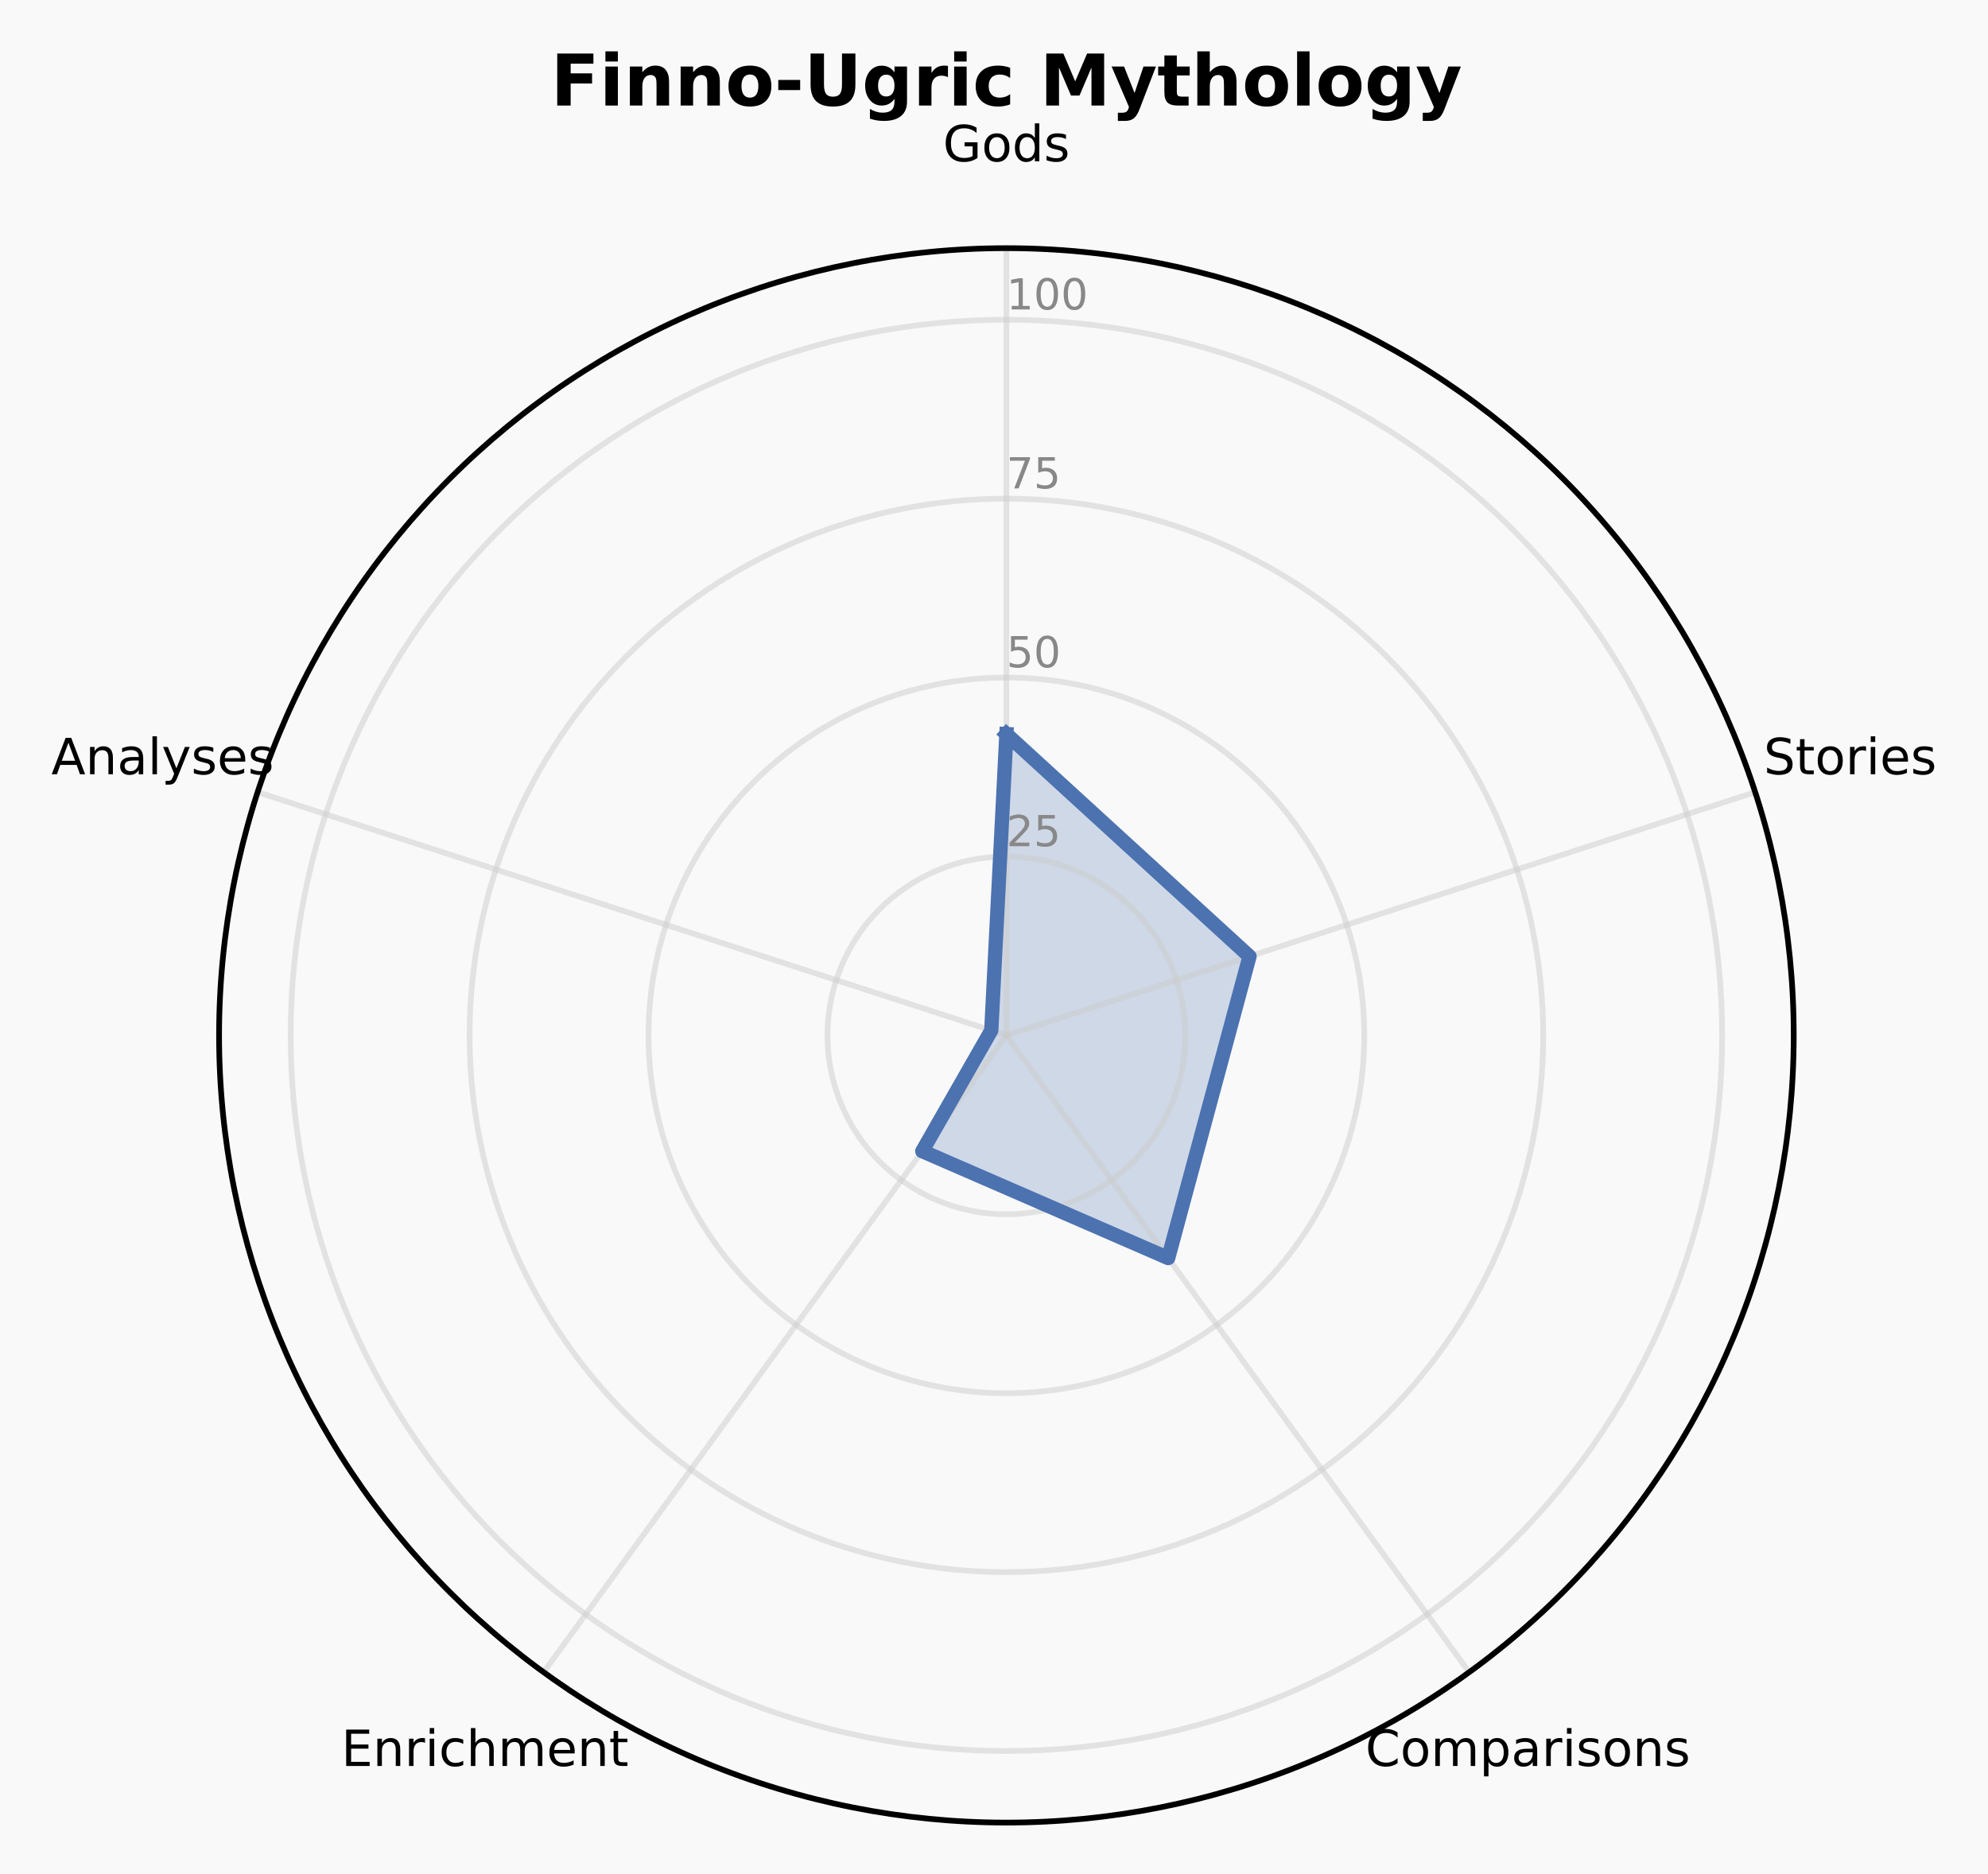
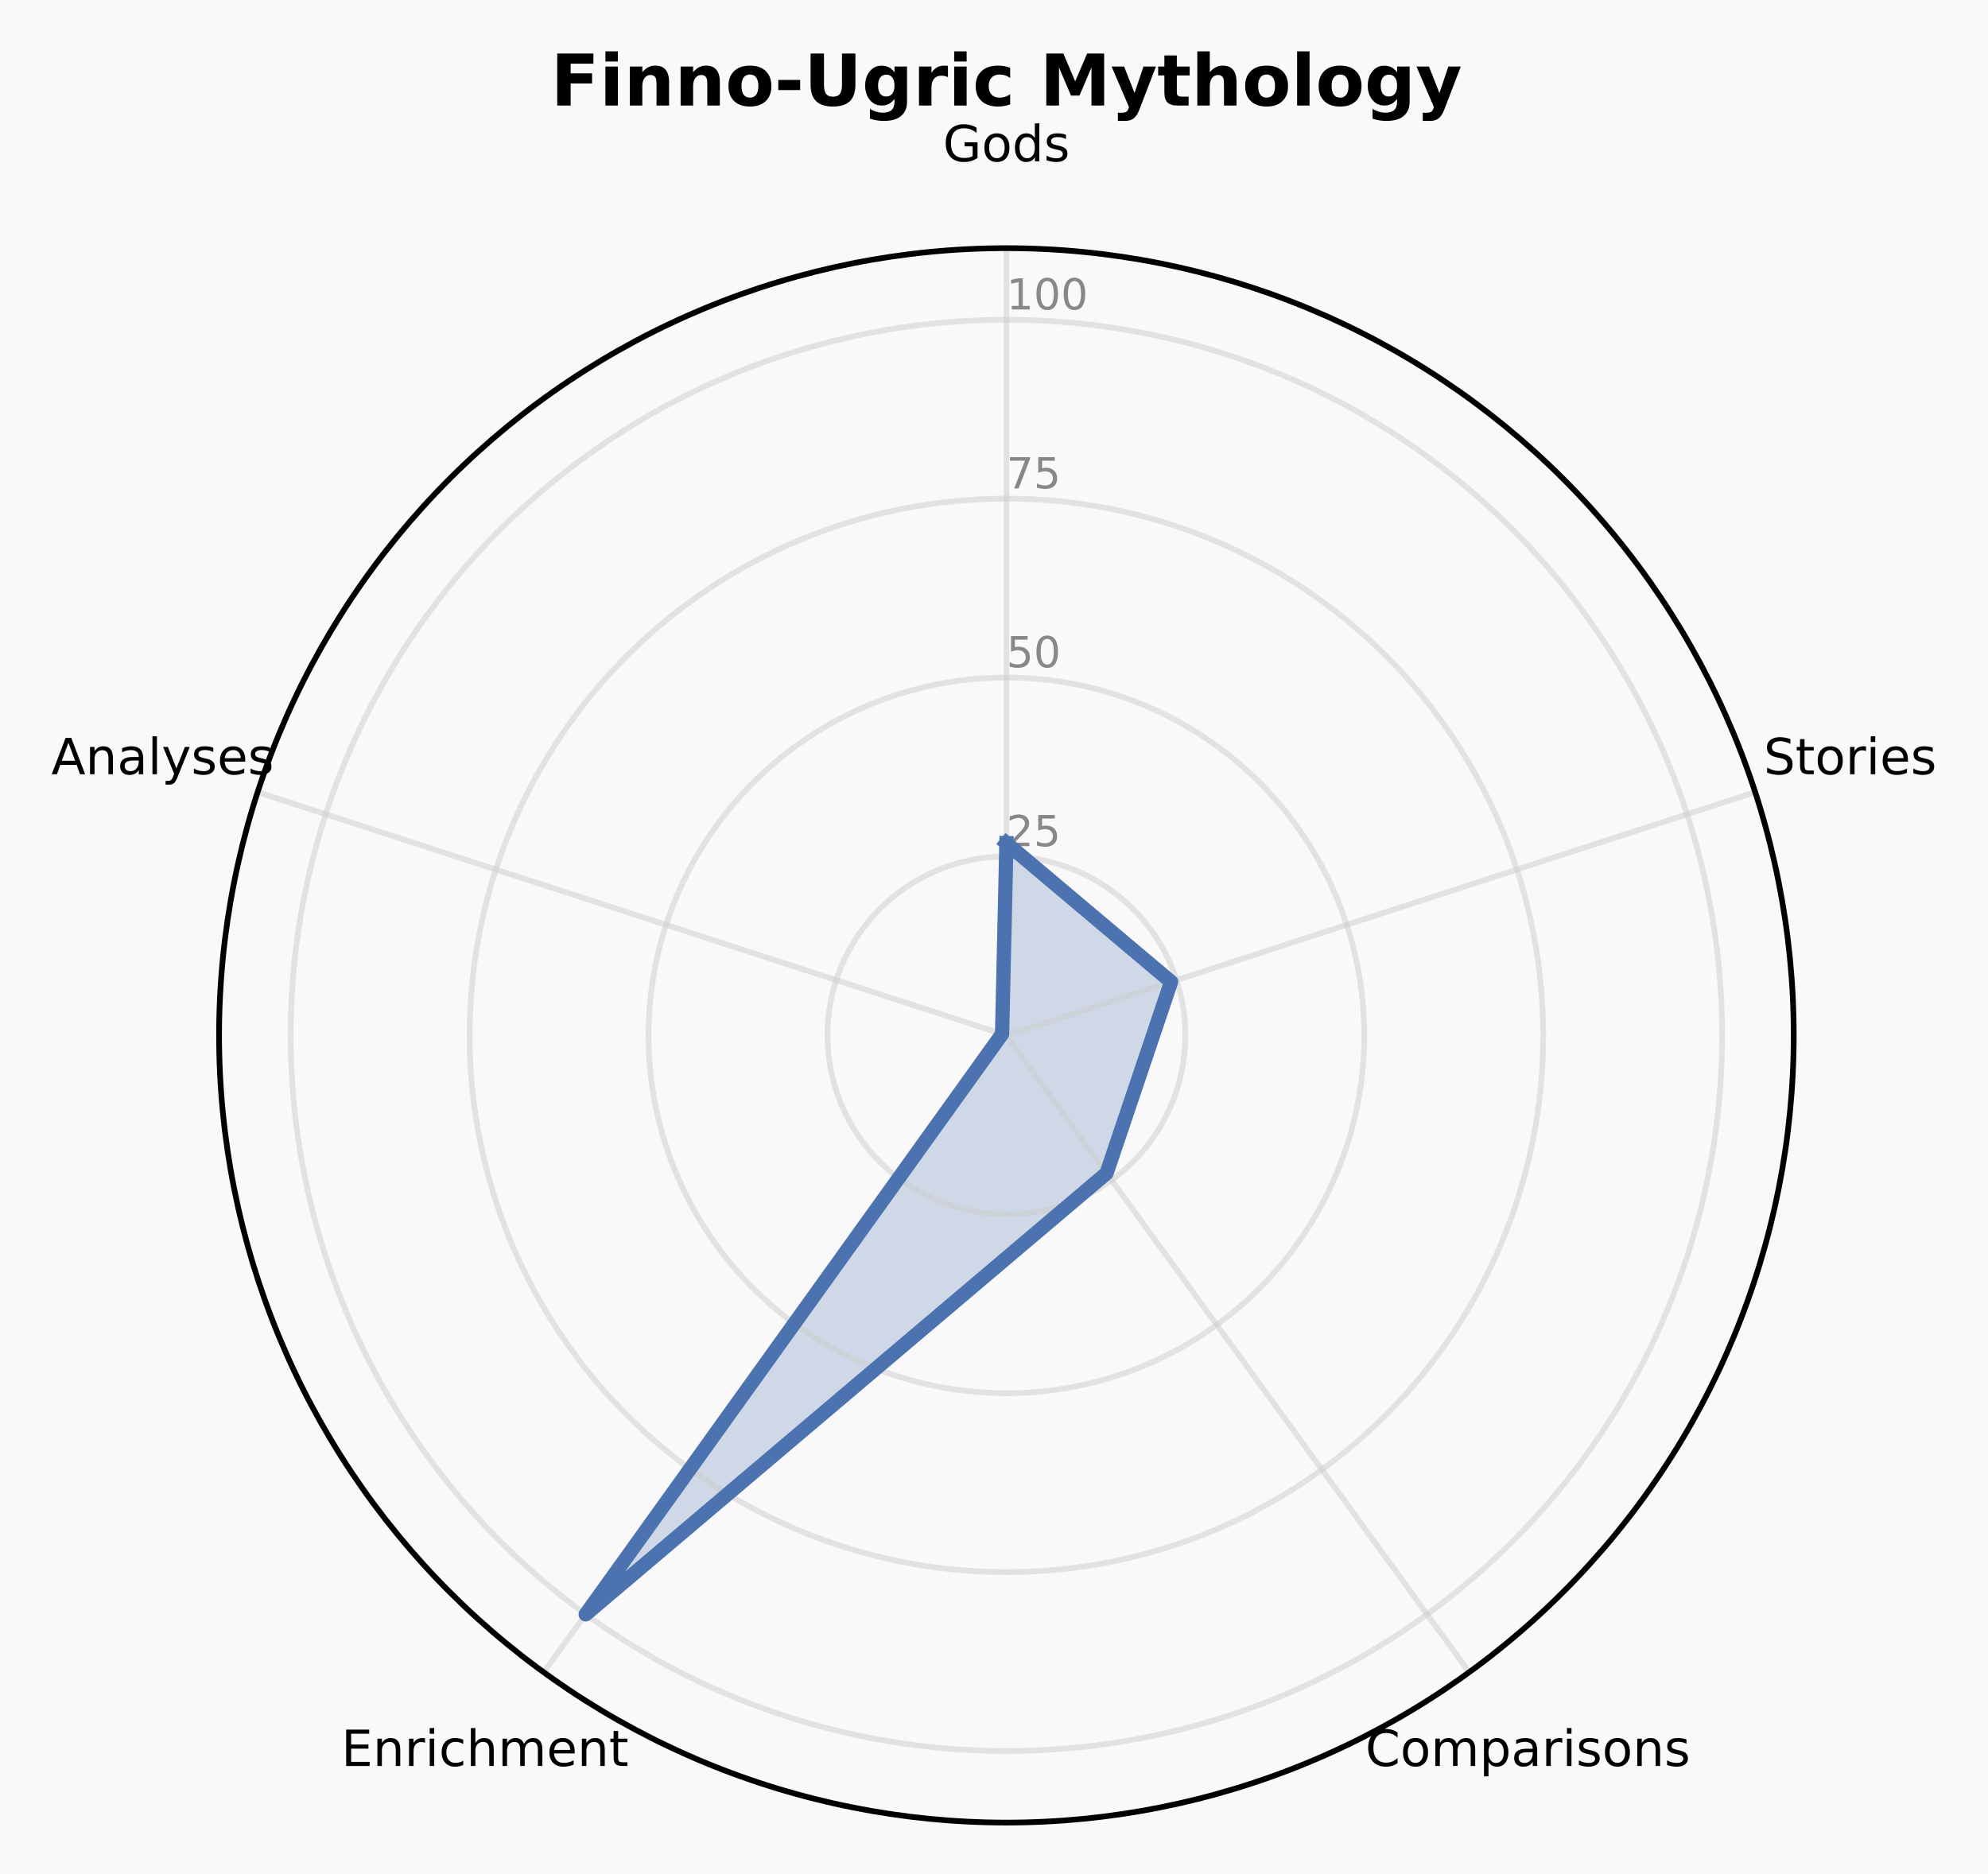
<svg xmlns="http://www.w3.org/2000/svg" xmlns:xlink="http://www.w3.org/1999/xlink" width="278.709pt" height="262.758pt" viewBox="0 0 278.709 262.758" version="1.1">
  <defs>
    <style type="text/css">*{stroke-linejoin: round; stroke-linecap: butt}</style>
  </defs>
  <g id="figure_1">
    <g id="patch_1">
      <path d="M 0 262.758  L 278.709 262.758  L 278.709 0  L 0 0  z " style="fill: #f9f9f9" />
    </g>
    <g id="axes_1">
      <g id="patch_2">
        <path d="M 251.473 145.178  C 251.473 130.683 248.618 116.329 243.071 102.938  C 237.524 89.546 229.393 77.377 219.143 67.128  C 208.894 56.878 196.725 48.748 183.334 43.201  C 169.942 37.654 155.588 34.798 141.093 34.798  C 126.598 34.798 112.244 37.654 98.853 43.201  C 85.461 48.748 73.293 56.878 63.043 67.128  C 52.794 77.377 44.663 89.546 39.116 102.938  C 33.569 116.329 30.714 130.683 30.714 145.178  C 30.714 159.673 33.569 174.027 39.116 187.418  C 44.663 200.81 52.794 212.979 63.043 223.228  C 73.293 233.478 85.461 241.609 98.853 247.155  C 112.244 252.702 126.598 255.558 141.093 255.558  C 155.588 255.558 169.942 252.702 183.334 247.155  C 196.725 241.609 208.894 233.478 219.143 223.228  C 229.393 212.979 237.524 200.81 243.071 187.418  C 248.618 174.027 251.473 159.673 251.473 145.178  M 141.093 145.178  C 141.093 145.178 141.093 145.178 141.093 145.178  C 141.093 145.178 141.093 145.178 141.093 145.178  C 141.093 145.178 141.093 145.178 141.093 145.178  C 141.093 145.178 141.093 145.178 141.093 145.178  C 141.093 145.178 141.093 145.178 141.093 145.178  C 141.093 145.178 141.093 145.178 141.093 145.178  C 141.093 145.178 141.093 145.178 141.093 145.178  C 141.093 145.178 141.093 145.178 141.093 145.178  C 141.093 145.178 141.093 145.178 141.093 145.178  C 141.093 145.178 141.093 145.178 141.093 145.178  C 141.093 145.178 141.093 145.178 141.093 145.178  C 141.093 145.178 141.093 145.178 141.093 145.178  C 141.093 145.178 141.093 145.178 141.093 145.178  C 141.093 145.178 141.093 145.178 141.093 145.178  C 141.093 145.178 141.093 145.178 141.093 145.178  C 141.093 145.178 141.093 145.178 141.093 145.178  z " style="fill: #f9f9f9" />
      </g>
      <g id="patch_3">
-         <path d="M 141.093 102.927  L 175.177 134.104  L 163.778 176.401  L 129.297 161.414  L 138.973 144.489  z " clip-path="url(#p29fb849ad9)" style="fill: #4c72b0; opacity: 0.25; stroke: #4c72b0; stroke-linejoin: miter" />
+         <path d="M 141.093 118.22  L 164.182 137.676  L 155.136 164.507  L 82.112 226.359  L 140.489 144.982  z " clip-path="url(#p7a597357ff)" style="fill: #4c72b0; opacity: 0.25; stroke: #4c72b0; stroke-linejoin: miter" />
      </g>
      <g id="matplotlib.axis_1">
        <g id="xtick_1">
          <g id="line2d_1">
-             <path d="M 141.093 145.178  L 141.093 34.798  " clip-path="url(#p29fb849ad9)" style="fill: none; stroke: #cccccc; stroke-opacity: 0.5; stroke-width: 0.8; stroke-linecap: square" />
+             <path d="M 141.093 145.178  L 141.093 34.798  " clip-path="url(#p7a597357ff)" style="fill: none; stroke: #cccccc; stroke-opacity: 0.5; stroke-width: 0.8; stroke-linecap: square" />
          </g>
          <g id="text_1">
            <g transform="translate(132.1945 22.61707) scale(0.07 -0.07)">
              <defs>
                <path id="DejaVuSans-2a" d="M 3809 666  L 3809 1919  L 2778 1919  L 2778 2438  L 4434 2438  L 4434 434  Q 4069 175 3628 42  Q 3188 -91 2688 -91  Q 1594 -91 976 548  Q 359 1188 359 2328  Q 359 3472 976 4111  Q 1594 4750 2688 4750  Q 3144 4750 3555 4637  Q 3966 4525 4313 4306  L 4313 3634  Q 3963 3931 3569 4081  Q 3175 4231 2741 4231  Q 1884 4231 1454 3753  Q 1025 3275 1025 2328  Q 1025 1384 1454 906  Q 1884 428 2741 428  Q 3075 428 3337 486  Q 3600 544 3809 666  z " transform="scale(0.015625)" />
                <path id="DejaVuSans-52" d="M 1959 3097  Q 1497 3097 1228 2736  Q 959 2375 959 1747  Q 959 1119 1226 758  Q 1494 397 1959 397  Q 2419 397 2687 759  Q 2956 1122 2956 1747  Q 2956 2369 2687 2733  Q 2419 3097 1959 3097  z M 1959 3584  Q 2709 3584 3137 3096  Q 3566 2609 3566 1747  Q 3566 888 3137 398  Q 2709 -91 1959 -91  Q 1206 -91 779 398  Q 353 888 353 1747  Q 353 2609 779 3096  Q 1206 3584 1959 3584  z " transform="scale(0.015625)" />
                <path id="DejaVuSans-47" d="M 2906 2969  L 2906 4863  L 3481 4863  L 3481 0  L 2906 0  L 2906 525  Q 2725 213 2448 61  Q 2172 -91 1784 -91  Q 1150 -91 751 415  Q 353 922 353 1747  Q 353 2572 751 3078  Q 1150 3584 1784 3584  Q 2172 3584 2448 3432  Q 2725 3281 2906 2969  z M 947 1747  Q 947 1113 1208 752  Q 1469 391 1925 391  Q 2381 391 2643 752  Q 2906 1113 2906 1747  Q 2906 2381 2643 2742  Q 2381 3103 1925 3103  Q 1469 3103 1208 2742  Q 947 2381 947 1747  z " transform="scale(0.015625)" />
                <path id="DejaVuSans-56" d="M 2834 3397  L 2834 2853  Q 2591 2978 2328 3040  Q 2066 3103 1784 3103  Q 1356 3103 1142 2972  Q 928 2841 928 2578  Q 928 2378 1081 2264  Q 1234 2150 1697 2047  L 1894 2003  Q 2506 1872 2764 1633  Q 3022 1394 3022 966  Q 3022 478 2636 193  Q 2250 -91 1575 -91  Q 1294 -91 989 -36  Q 684 19 347 128  L 347 722  Q 666 556 975 473  Q 1284 391 1588 391  Q 1994 391 2212 530  Q 2431 669 2431 922  Q 2431 1156 2273 1281  Q 2116 1406 1581 1522  L 1381 1569  Q 847 1681 609 1914  Q 372 2147 372 2553  Q 372 3047 722 3315  Q 1072 3584 1716 3584  Q 2034 3584 2315 3537  Q 2597 3491 2834 3397  z " transform="scale(0.015625)" />
              </defs>
              <use xlink:href="#DejaVuSans-2a" />
              <use xlink:href="#DejaVuSans-52" transform="translate(77.48438 0)" />
              <use xlink:href="#DejaVuSans-47" transform="translate(138.6719 0)" />
              <use xlink:href="#DejaVuSans-56" transform="translate(202.1562 0)" />
            </g>
          </g>
        </g>
        <g id="xtick_2">
          <g id="line2d_2">
-             <path d="M 141.093 145.178  L 246.07 111.069  " clip-path="url(#p29fb849ad9)" style="fill: none; stroke: #cccccc; stroke-opacity: 0.5; stroke-width: 0.8; stroke-linecap: square" />
+             <path d="M 141.093 145.178  L 246.07 111.069  " clip-path="url(#p7a597357ff)" style="fill: none; stroke: #cccccc; stroke-opacity: 0.5; stroke-width: 0.8; stroke-linecap: square" />
          </g>
          <g id="text_2">
            <g transform="translate(247.2616 108.5613) scale(0.07 -0.07)">
              <defs>
                <path id="DejaVuSans-36" d="M 3425 4513  L 3425 3897  Q 3066 4069 2747 4153  Q 2428 4238 2131 4238  Q 1616 4238 1336 4038  Q 1056 3838 1056 3469  Q 1056 3159 1242 3001  Q 1428 2844 1947 2747  L 2328 2669  Q 3034 2534 3370 2195  Q 3706 1856 3706 1288  Q 3706 609 3251 259  Q 2797 -91 1919 -91  Q 1588 -91 1214 -16  Q 841 59 441 206  L 441 856  Q 825 641 1194 531  Q 1563 422 1919 422  Q 2459 422 2753 634  Q 3047 847 3047 1241  Q 3047 1584 2836 1778  Q 2625 1972 2144 2069  L 1759 2144  Q 1053 2284 737 2584  Q 422 2884 422 3419  Q 422 4038 858 4394  Q 1294 4750 2059 4750  Q 2388 4750 2728 4690  Q 3069 4631 3425 4513  z " transform="scale(0.015625)" />
                <path id="DejaVuSans-57" d="M 1172 4494  L 1172 3500  L 2356 3500  L 2356 3053  L 1172 3053  L 1172 1153  Q 1172 725 1289 603  Q 1406 481 1766 481  L 2356 481  L 2356 0  L 1766 0  Q 1100 0 847 248  Q 594 497 594 1153  L 594 3053  L 172 3053  L 172 3500  L 594 3500  L 594 4494  L 1172 4494  z " transform="scale(0.015625)" />
                <path id="DejaVuSans-55" d="M 2631 2963  Q 2534 3019 2420 3045  Q 2306 3072 2169 3072  Q 1681 3072 1420 2755  Q 1159 2438 1159 1844  L 1159 0  L 581 0  L 581 3500  L 1159 3500  L 1159 2956  Q 1341 3275 1631 3429  Q 1922 3584 2338 3584  Q 2397 3584 2469 3576  Q 2541 3569 2628 3553  L 2631 2963  z " transform="scale(0.015625)" />
                <path id="DejaVuSans-4c" d="M 603 3500  L 1178 3500  L 1178 0  L 603 0  L 603 3500  z M 603 4863  L 1178 4863  L 1178 4134  L 603 4134  L 603 4863  z " transform="scale(0.015625)" />
                <path id="DejaVuSans-48" d="M 3597 1894  L 3597 1613  L 953 1613  Q 991 1019 1311 708  Q 1631 397 2203 397  Q 2534 397 2845 478  Q 3156 559 3463 722  L 3463 178  Q 3153 47 2828 -22  Q 2503 -91 2169 -91  Q 1331 -91 842 396  Q 353 884 353 1716  Q 353 2575 817 3079  Q 1281 3584 2069 3584  Q 2775 3584 3186 3129  Q 3597 2675 3597 1894  z M 3022 2063  Q 3016 2534 2758 2815  Q 2500 3097 2075 3097  Q 1594 3097 1305 2825  Q 1016 2553 972 2059  L 3022 2063  z " transform="scale(0.015625)" />
              </defs>
              <use xlink:href="#DejaVuSans-36" />
              <use xlink:href="#DejaVuSans-57" transform="translate(63.48438 0)" />
              <use xlink:href="#DejaVuSans-52" transform="translate(102.6875 0)" />
              <use xlink:href="#DejaVuSans-55" transform="translate(163.875 0)" />
              <use xlink:href="#DejaVuSans-4c" transform="translate(204.9844 0)" />
              <use xlink:href="#DejaVuSans-48" transform="translate(232.7656 0)" />
              <use xlink:href="#DejaVuSans-56" transform="translate(294.2969 0)" />
            </g>
          </g>
        </g>
        <g id="xtick_3">
          <g id="line2d_3">
-             <path d="M 141.093 145.178  L 205.973 234.477  " clip-path="url(#p29fb849ad9)" style="fill: none; stroke: #cccccc; stroke-opacity: 0.5; stroke-width: 0.8; stroke-linecap: square" />
+             <path d="M 141.093 145.178  L 205.973 234.477  " clip-path="url(#p7a597357ff)" style="fill: none; stroke: #cccccc; stroke-opacity: 0.5; stroke-width: 0.8; stroke-linecap: square" />
          </g>
          <g id="text_3">
            <g transform="translate(191.4228 247.6219) scale(0.07 -0.07)">
              <defs>
                <path id="DejaVuSans-26" d="M 4122 4306  L 4122 3641  Q 3803 3938 3442 4084  Q 3081 4231 2675 4231  Q 1875 4231 1450 3742  Q 1025 3253 1025 2328  Q 1025 1406 1450 917  Q 1875 428 2675 428  Q 3081 428 3442 575  Q 3803 722 4122 1019  L 4122 359  Q 3791 134 3420 21  Q 3050 -91 2638 -91  Q 1578 -91 968 557  Q 359 1206 359 2328  Q 359 3453 968 4101  Q 1578 4750 2638 4750  Q 3056 4750 3426 4639  Q 3797 4528 4122 4306  z " transform="scale(0.015625)" />
                <path id="DejaVuSans-50" d="M 3328 2828  Q 3544 3216 3844 3400  Q 4144 3584 4550 3584  Q 5097 3584 5394 3201  Q 5691 2819 5691 2113  L 5691 0  L 5113 0  L 5113 2094  Q 5113 2597 4934 2840  Q 4756 3084 4391 3084  Q 3944 3084 3684 2787  Q 3425 2491 3425 1978  L 3425 0  L 2847 0  L 2847 2094  Q 2847 2600 2669 2842  Q 2491 3084 2119 3084  Q 1678 3084 1418 2786  Q 1159 2488 1159 1978  L 1159 0  L 581 0  L 581 3500  L 1159 3500  L 1159 2956  Q 1356 3278 1631 3431  Q 1906 3584 2284 3584  Q 2666 3584 2933 3390  Q 3200 3197 3328 2828  z " transform="scale(0.015625)" />
                <path id="DejaVuSans-53" d="M 1159 525  L 1159 -1331  L 581 -1331  L 581 3500  L 1159 3500  L 1159 2969  Q 1341 3281 1617 3432  Q 1894 3584 2278 3584  Q 2916 3584 3314 3078  Q 3713 2572 3713 1747  Q 3713 922 3314 415  Q 2916 -91 2278 -91  Q 1894 -91 1617 61  Q 1341 213 1159 525  z M 3116 1747  Q 3116 2381 2855 2742  Q 2594 3103 2138 3103  Q 1681 3103 1420 2742  Q 1159 2381 1159 1747  Q 1159 1113 1420 752  Q 1681 391 2138 391  Q 2594 391 2855 752  Q 3116 1113 3116 1747  z " transform="scale(0.015625)" />
                <path id="DejaVuSans-44" d="M 2194 1759  Q 1497 1759 1228 1600  Q 959 1441 959 1056  Q 959 750 1161 570  Q 1363 391 1709 391  Q 2188 391 2477 730  Q 2766 1069 2766 1631  L 2766 1759  L 2194 1759  z M 3341 1997  L 3341 0  L 2766 0  L 2766 531  Q 2569 213 2275 61  Q 1981 -91 1556 -91  Q 1019 -91 701 211  Q 384 513 384 1019  Q 384 1609 779 1909  Q 1175 2209 1959 2209  L 2766 2209  L 2766 2266  Q 2766 2663 2505 2880  Q 2244 3097 1772 3097  Q 1472 3097 1187 3025  Q 903 2953 641 2809  L 641 3341  Q 956 3463 1253 3523  Q 1550 3584 1831 3584  Q 2591 3584 2966 3190  Q 3341 2797 3341 1997  z " transform="scale(0.015625)" />
                <path id="DejaVuSans-51" d="M 3513 2113  L 3513 0  L 2938 0  L 2938 2094  Q 2938 2591 2744 2837  Q 2550 3084 2163 3084  Q 1697 3084 1428 2787  Q 1159 2491 1159 1978  L 1159 0  L 581 0  L 581 3500  L 1159 3500  L 1159 2956  Q 1366 3272 1645 3428  Q 1925 3584 2291 3584  Q 2894 3584 3203 3211  Q 3513 2838 3513 2113  z " transform="scale(0.015625)" />
              </defs>
              <use xlink:href="#DejaVuSans-26" />
              <use xlink:href="#DejaVuSans-52" transform="translate(69.82812 0)" />
              <use xlink:href="#DejaVuSans-50" transform="translate(131.0156 0)" />
              <use xlink:href="#DejaVuSans-53" transform="translate(228.4219 0)" />
              <use xlink:href="#DejaVuSans-44" transform="translate(291.9062 0)" />
              <use xlink:href="#DejaVuSans-55" transform="translate(353.1875 0)" />
              <use xlink:href="#DejaVuSans-4c" transform="translate(394.2969 0)" />
              <use xlink:href="#DejaVuSans-56" transform="translate(422.0781 0)" />
              <use xlink:href="#DejaVuSans-52" transform="translate(474.1719 0)" />
              <use xlink:href="#DejaVuSans-51" transform="translate(535.3594 0)" />
              <use xlink:href="#DejaVuSans-56" transform="translate(598.7344 0)" />
            </g>
          </g>
        </g>
        <g id="xtick_4">
          <g id="line2d_4">
-             <path d="M 141.093 145.178  L 76.214 234.477  " clip-path="url(#p29fb849ad9)" style="fill: none; stroke: #cccccc; stroke-opacity: 0.5; stroke-width: 0.8; stroke-linecap: square" />
+             <path d="M 141.093 145.178  L 76.214 234.477  " clip-path="url(#p7a597357ff)" style="fill: none; stroke: #cccccc; stroke-opacity: 0.5; stroke-width: 0.8; stroke-linecap: square" />
          </g>
          <g id="text_4">
            <g transform="translate(47.8483 247.6219) scale(0.07 -0.07)">
              <defs>
                <path id="DejaVuSans-28" d="M 628 4666  L 3578 4666  L 3578 4134  L 1259 4134  L 1259 2753  L 3481 2753  L 3481 2222  L 1259 2222  L 1259 531  L 3634 531  L 3634 0  L 628 0  L 628 4666  z " transform="scale(0.015625)" />
                <path id="DejaVuSans-46" d="M 3122 3366  L 3122 2828  Q 2878 2963 2633 3030  Q 2388 3097 2138 3097  Q 1578 3097 1268 2742  Q 959 2388 959 1747  Q 959 1106 1268 751  Q 1578 397 2138 397  Q 2388 397 2633 464  Q 2878 531 3122 666  L 3122 134  Q 2881 22 2623 -34  Q 2366 -91 2075 -91  Q 1284 -91 818 406  Q 353 903 353 1747  Q 353 2603 823 3093  Q 1294 3584 2113 3584  Q 2378 3584 2631 3529  Q 2884 3475 3122 3366  z " transform="scale(0.015625)" />
                <path id="DejaVuSans-4b" d="M 3513 2113  L 3513 0  L 2938 0  L 2938 2094  Q 2938 2591 2744 2837  Q 2550 3084 2163 3084  Q 1697 3084 1428 2787  Q 1159 2491 1159 1978  L 1159 0  L 581 0  L 581 4863  L 1159 4863  L 1159 2956  Q 1366 3272 1645 3428  Q 1925 3584 2291 3584  Q 2894 3584 3203 3211  Q 3513 2838 3513 2113  z " transform="scale(0.015625)" />
              </defs>
              <use xlink:href="#DejaVuSans-28" />
              <use xlink:href="#DejaVuSans-51" transform="translate(63.1875 0)" />
              <use xlink:href="#DejaVuSans-55" transform="translate(126.5625 0)" />
              <use xlink:href="#DejaVuSans-4c" transform="translate(167.6719 0)" />
              <use xlink:href="#DejaVuSans-46" transform="translate(195.4531 0)" />
              <use xlink:href="#DejaVuSans-4b" transform="translate(250.4375 0)" />
              <use xlink:href="#DejaVuSans-50" transform="translate(313.8125 0)" />
              <use xlink:href="#DejaVuSans-48" transform="translate(411.2188 0)" />
              <use xlink:href="#DejaVuSans-51" transform="translate(472.75 0)" />
              <use xlink:href="#DejaVuSans-57" transform="translate(536.125 0)" />
            </g>
          </g>
        </g>
        <g id="xtick_5">
          <g id="line2d_5">
-             <path d="M 141.093 145.178  L 36.116 111.069  " clip-path="url(#p29fb849ad9)" style="fill: none; stroke: #cccccc; stroke-opacity: 0.5; stroke-width: 0.8; stroke-linecap: square" />
+             <path d="M 141.093 145.178  L 36.116 111.069  " clip-path="url(#p7a597357ff)" style="fill: none; stroke: #cccccc; stroke-opacity: 0.5; stroke-width: 0.8; stroke-linecap: square" />
          </g>
          <g id="text_5">
            <g transform="translate(7.2 108.5613) scale(0.07 -0.07)">
              <defs>
                <path id="DejaVuSans-24" d="M 2188 4044  L 1331 1722  L 3047 1722  L 2188 4044  z M 1831 4666  L 2547 4666  L 4325 0  L 3669 0  L 3244 1197  L 1141 1197  L 716 0  L 50 0  L 1831 4666  z " transform="scale(0.015625)" />
                <path id="DejaVuSans-4f" d="M 603 4863  L 1178 4863  L 1178 0  L 603 0  L 603 4863  z " transform="scale(0.015625)" />
                <path id="DejaVuSans-5c" d="M 2059 -325  Q 1816 -950 1584 -1140  Q 1353 -1331 966 -1331  L 506 -1331  L 506 -850  L 844 -850  Q 1081 -850 1212 -737  Q 1344 -625 1503 -206  L 1606 56  L 191 3500  L 800 3500  L 1894 763  L 2988 3500  L 3597 3500  L 2059 -325  z " transform="scale(0.015625)" />
              </defs>
              <use xlink:href="#DejaVuSans-24" />
              <use xlink:href="#DejaVuSans-51" transform="translate(68.40625 0)" />
              <use xlink:href="#DejaVuSans-44" transform="translate(131.7812 0)" />
              <use xlink:href="#DejaVuSans-4f" transform="translate(193.0625 0)" />
              <use xlink:href="#DejaVuSans-5c" transform="translate(220.8438 0)" />
              <use xlink:href="#DejaVuSans-56" transform="translate(280.0312 0)" />
              <use xlink:href="#DejaVuSans-48" transform="translate(332.125 0)" />
              <use xlink:href="#DejaVuSans-56" transform="translate(393.6562 0)" />
            </g>
          </g>
        </g>
      </g>
      <g id="matplotlib.axis_2">
        <g id="ytick_1">
          <g id="line2d_6">
-             <path d="M 141.093 120.092  C 144.388 120.092 147.65 120.741 150.693 122.001  C 153.737 123.262 156.503 125.11 158.832 127.439  C 161.161 129.769 163.009 132.534 164.27 135.578  C 165.531 138.621 166.18 141.884 166.18 145.178  C 166.18 148.472 165.531 151.735 164.27 154.778  C 163.009 157.822 161.161 160.587 158.832 162.917  C 156.503 165.246 153.737 167.094 150.693 168.355  C 147.65 169.615 144.388 170.264 141.093 170.264  C 137.799 170.264 134.537 169.615 131.493 168.355  C 128.45 167.094 125.684 165.246 123.355 162.917  C 121.025 160.587 119.177 157.822 117.917 154.778  C 116.656 151.735 116.007 148.472 116.007 145.178  C 116.007 141.884 116.656 138.621 117.917 135.578  C 119.177 132.534 121.025 129.769 123.355 127.439  C 125.684 125.11 128.45 123.262 131.493 122.001  C 134.537 120.741 137.799 120.092 141.093 120.092  " clip-path="url(#p29fb849ad9)" style="fill: none; stroke: #cccccc; stroke-opacity: 0.5; stroke-width: 0.8; stroke-linecap: square" />
+             <path d="M 141.093 120.092  C 144.388 120.092 147.65 120.741 150.693 122.001  C 153.737 123.262 156.503 125.11 158.832 127.439  C 161.161 129.769 163.009 132.534 164.27 135.578  C 165.531 138.621 166.18 141.884 166.18 145.178  C 166.18 148.472 165.531 151.735 164.27 154.778  C 163.009 157.822 161.161 160.587 158.832 162.917  C 156.503 165.246 153.737 167.094 150.693 168.355  C 147.65 169.615 144.388 170.264 141.093 170.264  C 137.799 170.264 134.537 169.615 131.493 168.355  C 128.45 167.094 125.684 165.246 123.355 162.917  C 121.025 160.587 119.177 157.822 117.917 154.778  C 116.656 151.735 116.007 148.472 116.007 145.178  C 116.007 141.884 116.656 138.621 117.917 135.578  C 119.177 132.534 121.025 129.769 123.355 127.439  C 125.684 125.11 128.45 123.262 131.493 122.001  C 134.537 120.741 137.799 120.092 141.093 120.092  " clip-path="url(#p7a597357ff)" style="fill: none; stroke: #cccccc; stroke-opacity: 0.5; stroke-width: 0.8; stroke-linecap: square" />
          </g>
          <g id="text_6">
            <g style="fill: #888888" transform="translate(141.0933 118.6504) scale(0.06 -0.06)">
              <defs>
                <path id="DejaVuSans-15" d="M 1228 531  L 3431 531  L 3431 0  L 469 0  L 469 531  Q 828 903 1448 1529  Q 2069 2156 2228 2338  Q 2531 2678 2651 2914  Q 2772 3150 2772 3378  Q 2772 3750 2511 3984  Q 2250 4219 1831 4219  Q 1534 4219 1204 4116  Q 875 4013 500 3803  L 500 4441  Q 881 4594 1212 4672  Q 1544 4750 1819 4750  Q 2544 4750 2975 4387  Q 3406 4025 3406 3419  Q 3406 3131 3298 2873  Q 3191 2616 2906 2266  Q 2828 2175 2409 1742  Q 1991 1309 1228 531  z " transform="scale(0.015625)" />
                <path id="DejaVuSans-18" d="M 691 4666  L 3169 4666  L 3169 4134  L 1269 4134  L 1269 2991  Q 1406 3038 1543 3061  Q 1681 3084 1819 3084  Q 2600 3084 3056 2656  Q 3513 2228 3513 1497  Q 3513 744 3044 326  Q 2575 -91 1722 -91  Q 1428 -91 1123 -41  Q 819 9 494 109  L 494 744  Q 775 591 1075 516  Q 1375 441 1709 441  Q 2250 441 2565 725  Q 2881 1009 2881 1497  Q 2881 1984 2565 2268  Q 2250 2553 1709 2553  Q 1456 2553 1204 2497  Q 953 2441 691 2322  L 691 4666  z " transform="scale(0.015625)" />
              </defs>
              <use xlink:href="#DejaVuSans-15" />
              <use xlink:href="#DejaVuSans-18" transform="translate(63.625 0)" />
            </g>
          </g>
        </g>
        <g id="ytick_2">
          <g id="line2d_7">
-             <path d="M 141.093 95.005  C 147.682 95.005 154.206 96.303 160.293 98.825  C 166.381 101.346 171.912 105.042 176.571 109.701  C 181.229 114.36 184.925 119.891 187.447 125.978  C 189.968 132.065 191.266 138.589 191.266 145.178  C 191.266 151.767 189.968 158.291 187.447 164.378  C 184.925 170.465 181.229 175.997 176.571 180.655  C 171.912 185.314 166.381 189.01 160.293 191.531  C 154.206 194.053 147.682 195.351 141.093 195.351  C 134.505 195.351 127.98 194.053 121.893 191.531  C 115.806 189.01 110.275 185.314 105.616 180.655  C 100.957 175.997 97.261 170.465 94.74 164.378  C 92.219 158.291 90.921 151.767 90.921 145.178  C 90.921 138.589 92.219 132.065 94.74 125.978  C 97.261 119.891 100.957 114.36 105.616 109.701  C 110.275 105.042 115.806 101.346 121.893 98.825  C 127.98 96.303 134.505 95.005 141.093 95.005  " clip-path="url(#p29fb849ad9)" style="fill: none; stroke: #cccccc; stroke-opacity: 0.5; stroke-width: 0.8; stroke-linecap: square" />
+             <path d="M 141.093 95.005  C 147.682 95.005 154.206 96.303 160.293 98.825  C 166.381 101.346 171.912 105.042 176.571 109.701  C 181.229 114.36 184.925 119.891 187.447 125.978  C 189.968 132.065 191.266 138.589 191.266 145.178  C 191.266 151.767 189.968 158.291 187.447 164.378  C 184.925 170.465 181.229 175.997 176.571 180.655  C 171.912 185.314 166.381 189.01 160.293 191.531  C 154.206 194.053 147.682 195.351 141.093 195.351  C 134.505 195.351 127.98 194.053 121.893 191.531  C 115.806 189.01 110.275 185.314 105.616 180.655  C 100.957 175.997 97.261 170.465 94.74 164.378  C 92.219 158.291 90.921 151.767 90.921 145.178  C 90.921 138.589 92.219 132.065 94.74 125.978  C 97.261 119.891 100.957 114.36 105.616 109.701  C 110.275 105.042 115.806 101.346 121.893 98.825  C 127.98 96.303 134.505 95.005 141.093 95.005  " clip-path="url(#p7a597357ff)" style="fill: none; stroke: #cccccc; stroke-opacity: 0.5; stroke-width: 0.8; stroke-linecap: square" />
          </g>
          <g id="text_7">
            <g style="fill: #888888" transform="translate(141.0933 93.56408) scale(0.06 -0.06)">
              <defs>
                <path id="DejaVuSans-13" d="M 2034 4250  Q 1547 4250 1301 3770  Q 1056 3291 1056 2328  Q 1056 1369 1301 889  Q 1547 409 2034 409  Q 2525 409 2770 889  Q 3016 1369 3016 2328  Q 3016 3291 2770 3770  Q 2525 4250 2034 4250  z M 2034 4750  Q 2819 4750 3233 4129  Q 3647 3509 3647 2328  Q 3647 1150 3233 529  Q 2819 -91 2034 -91  Q 1250 -91 836 529  Q 422 1150 422 2328  Q 422 3509 836 4129  Q 1250 4750 2034 4750  z " transform="scale(0.015625)" />
              </defs>
              <use xlink:href="#DejaVuSans-18" />
              <use xlink:href="#DejaVuSans-13" transform="translate(63.625 0)" />
            </g>
          </g>
        </g>
        <g id="ytick_3">
          <g id="line2d_8">
-             <path d="M 141.093 69.919  C 150.976 69.919 160.763 71.866 169.894 75.648  C 179.024 79.43 187.321 84.974 194.309 91.962  C 201.298 98.95 206.841 107.247 210.623 116.378  C 214.405 125.508 216.352 135.295 216.352 145.178  C 216.352 155.061 214.405 164.848 210.623 173.978  C 206.841 183.109 201.298 191.406 194.309 198.394  C 187.321 205.382 179.024 210.926 169.894 214.708  C 160.763 218.49 150.976 220.437 141.093 220.437  C 131.21 220.437 121.424 218.49 112.293 214.708  C 103.162 210.926 94.866 205.382 87.877 198.394  C 80.889 191.406 75.345 183.109 71.563 173.978  C 67.781 164.848 65.834 155.061 65.834 145.178  C 65.834 135.295 67.781 125.508 71.563 116.378  C 75.345 107.247 80.889 98.95 87.877 91.962  C 94.866 84.974 103.162 79.43 112.293 75.648  C 121.424 71.866 131.21 69.919 141.093 69.919  " clip-path="url(#p29fb849ad9)" style="fill: none; stroke: #cccccc; stroke-opacity: 0.5; stroke-width: 0.8; stroke-linecap: square" />
+             <path d="M 141.093 69.919  C 150.976 69.919 160.763 71.866 169.894 75.648  C 179.024 79.43 187.321 84.974 194.309 91.962  C 201.298 98.95 206.841 107.247 210.623 116.378  C 214.405 125.508 216.352 135.295 216.352 145.178  C 216.352 155.061 214.405 164.848 210.623 173.978  C 206.841 183.109 201.298 191.406 194.309 198.394  C 187.321 205.382 179.024 210.926 169.894 214.708  C 160.763 218.49 150.976 220.437 141.093 220.437  C 131.21 220.437 121.424 218.49 112.293 214.708  C 103.162 210.926 94.866 205.382 87.877 198.394  C 80.889 191.406 75.345 183.109 71.563 173.978  C 67.781 164.848 65.834 155.061 65.834 145.178  C 65.834 135.295 67.781 125.508 71.563 116.378  C 75.345 107.247 80.889 98.95 87.877 91.962  C 94.866 84.974 103.162 79.43 112.293 75.648  C 121.424 71.866 131.21 69.919 141.093 69.919  " clip-path="url(#p7a597357ff)" style="fill: none; stroke: #cccccc; stroke-opacity: 0.5; stroke-width: 0.8; stroke-linecap: square" />
          </g>
          <g id="text_8">
            <g style="fill: #888888" transform="translate(141.0933 68.47781) scale(0.06 -0.06)">
              <defs>
                <path id="DejaVuSans-1a" d="M 525 4666  L 3525 4666  L 3525 4397  L 1831 0  L 1172 0  L 2766 4134  L 525 4134  L 525 4666  z " transform="scale(0.015625)" />
              </defs>
              <use xlink:href="#DejaVuSans-1a" />
              <use xlink:href="#DejaVuSans-18" transform="translate(63.625 0)" />
            </g>
          </g>
        </g>
        <g id="ytick_4">
          <g id="line2d_9">
-             <path d="M 141.093 44.833  C 154.27 44.833 167.32 47.429 179.494 52.471  C 191.668 57.514 202.73 64.906 212.048 74.223  C 221.366 83.541 228.757 94.603 233.8 106.778  C 238.843 118.952 241.438 132.001 241.438 145.178  C 241.438 158.355 238.843 171.404 233.8 183.578  C 228.757 195.753 221.366 206.815 212.048 216.133  C 202.73 225.45 191.668 232.842 179.494 237.885  C 167.32 242.927 154.27 245.523 141.093 245.523  C 127.916 245.523 114.867 242.927 102.693 237.885  C 90.519 232.842 79.456 225.45 70.139 216.133  C 60.821 206.815 53.429 195.753 48.387 183.578  C 43.344 171.404 40.748 158.355 40.748 145.178  C 40.748 132.001 43.344 118.952 48.387 106.778  C 53.429 94.603 60.821 83.541 70.139 74.223  C 79.456 64.906 90.519 57.514 102.693 52.471  C 114.867 47.429 127.916 44.833 141.093 44.833  " clip-path="url(#p29fb849ad9)" style="fill: none; stroke: #cccccc; stroke-opacity: 0.5; stroke-width: 0.8; stroke-linecap: square" />
+             <path d="M 141.093 44.833  C 154.27 44.833 167.32 47.429 179.494 52.471  C 191.668 57.514 202.73 64.906 212.048 74.223  C 221.366 83.541 228.757 94.603 233.8 106.778  C 238.843 118.952 241.438 132.001 241.438 145.178  C 241.438 158.355 238.843 171.404 233.8 183.578  C 228.757 195.753 221.366 206.815 212.048 216.133  C 202.73 225.45 191.668 232.842 179.494 237.885  C 167.32 242.927 154.27 245.523 141.093 245.523  C 127.916 245.523 114.867 242.927 102.693 237.885  C 90.519 232.842 79.456 225.45 70.139 216.133  C 60.821 206.815 53.429 195.753 48.387 183.578  C 43.344 171.404 40.748 158.355 40.748 145.178  C 40.748 132.001 43.344 118.952 48.387 106.778  C 53.429 94.603 60.821 83.541 70.139 74.223  C 79.456 64.906 90.519 57.514 102.693 52.471  C 114.867 47.429 127.916 44.833 141.093 44.833  " clip-path="url(#p7a597357ff)" style="fill: none; stroke: #cccccc; stroke-opacity: 0.5; stroke-width: 0.8; stroke-linecap: square" />
          </g>
          <g id="text_9">
            <g style="fill: #888888" transform="translate(141.0933 43.39154) scale(0.06 -0.06)">
              <defs>
                <path id="DejaVuSans-14" d="M 794 531  L 1825 531  L 1825 4091  L 703 3866  L 703 4441  L 1819 4666  L 2450 4666  L 2450 531  L 3481 531  L 3481 0  L 794 0  L 794 531  z " transform="scale(0.015625)" />
              </defs>
              <use xlink:href="#DejaVuSans-14" />
              <use xlink:href="#DejaVuSans-13" transform="translate(63.625 0)" />
              <use xlink:href="#DejaVuSans-13" transform="translate(127.25 0)" />
            </g>
          </g>
        </g>
      </g>
      <g id="line2d_10">
-         <path d="M 141.093 102.927  L 175.177 134.104  L 163.778 176.401  L 129.297 161.414  L 138.973 144.489  L 141.093 102.927  " clip-path="url(#p29fb849ad9)" style="fill: none; stroke: #4c72b0; stroke-width: 2; stroke-linecap: square" />
+         <path d="M 141.093 118.22  L 164.182 137.676  L 155.136 164.507  L 82.112 226.359  L 140.489 144.982  L 141.093 118.22  " clip-path="url(#p7a597357ff)" style="fill: none; stroke: #4c72b0; stroke-width: 2; stroke-linecap: square" />
      </g>
      <g id="patch_4">
        <path d="M 141.093 34.798  C 126.598 34.798 112.244 37.654 98.853 43.201  C 85.461 48.748 73.293 56.878 63.043 67.128  C 52.794 77.377 44.663 89.546 39.116 102.938  C 33.569 116.329 30.714 130.683 30.714 145.178  C 30.714 159.673 33.569 174.027 39.116 187.418  C 44.663 200.81 52.794 212.979 63.043 223.228  C 73.293 233.478 85.461 241.609 98.853 247.155  C 112.244 252.702 126.598 255.558 141.093 255.558  C 155.588 255.558 169.942 252.702 183.334 247.155  C 196.725 241.609 208.894 233.478 219.143 223.228  C 229.393 212.979 237.524 200.81 243.071 187.418  C 248.618 174.027 251.473 159.673 251.473 145.178  C 251.473 130.683 248.618 116.329 243.071 102.938  C 237.524 89.546 229.393 77.377 219.143 67.128  C 208.894 56.878 196.725 48.748 183.334 43.201  C 169.942 37.654 155.588 34.798 141.093 34.798  " style="fill: none; stroke: #000000; stroke-width: 0.8; stroke-linejoin: miter; stroke-linecap: square" />
      </g>
      <g id="text_10">
        <g transform="translate(77.20421 14.79844) scale(0.1 -0.1)">
          <defs>
            <path id="DejaVuSans-Bold-29" d="M 588 4666  L 3834 4666  L 3834 3756  L 1791 3756  L 1791 2888  L 3713 2888  L 3713 1978  L 1791 1978  L 1791 0  L 588 0  L 588 4666  z " transform="scale(0.015625)" />
            <path id="DejaVuSans-Bold-4c" d="M 538 3500  L 1656 3500  L 1656 0  L 538 0  L 538 3500  z M 538 4863  L 1656 4863  L 1656 3950  L 538 3950  L 538 4863  z " transform="scale(0.015625)" />
            <path id="DejaVuSans-Bold-51" d="M 4056 2131  L 4056 0  L 2931 0  L 2931 347  L 2931 1631  Q 2931 2084 2911 2256  Q 2891 2428 2841 2509  Q 2775 2619 2662 2680  Q 2550 2741 2406 2741  Q 2056 2741 1856 2470  Q 1656 2200 1656 1722  L 1656 0  L 538 0  L 538 3500  L 1656 3500  L 1656 2988  Q 1909 3294 2193 3439  Q 2478 3584 2822 3584  Q 3428 3584 3742 3212  Q 4056 2841 4056 2131  z " transform="scale(0.015625)" />
            <path id="DejaVuSans-Bold-52" d="M 2203 2784  Q 1831 2784 1636 2517  Q 1441 2250 1441 1747  Q 1441 1244 1636 976  Q 1831 709 2203 709  Q 2569 709 2762 976  Q 2956 1244 2956 1747  Q 2956 2250 2762 2517  Q 2569 2784 2203 2784  z M 2203 3584  Q 3106 3584 3614 3096  Q 4122 2609 4122 1747  Q 4122 884 3614 396  Q 3106 -91 2203 -91  Q 1297 -91 786 396  Q 275 884 275 1747  Q 275 2609 786 3096  Q 1297 3584 2203 3584  z " transform="scale(0.015625)" />
            <path id="DejaVuSans-Bold-10" d="M 347 2297  L 2309 2297  L 2309 1388  L 347 1388  L 347 2297  z " transform="scale(0.015625)" />
            <path id="DejaVuSans-Bold-38" d="M 588 4666  L 1791 4666  L 1791 1869  Q 1791 1291 1980 1042  Q 2169 794 2597 794  Q 3028 794 3217 1042  Q 3406 1291 3406 1869  L 3406 4666  L 4609 4666  L 4609 1869  Q 4609 878 4112 393  Q 3616 -91 2597 -91  Q 1581 -91 1084 393  Q 588 878 588 1869  L 588 4666  z " transform="scale(0.015625)" />
            <path id="DejaVuSans-Bold-4a" d="M 2919 594  Q 2688 288 2409 144  Q 2131 0 1766 0  Q 1125 0 706 504  Q 288 1009 288 1791  Q 288 2575 706 3076  Q 1125 3578 1766 3578  Q 2131 3578 2409 3434  Q 2688 3291 2919 2981  L 2919 3500  L 4044 3500  L 4044 353  Q 4044 -491 3511 -936  Q 2978 -1381 1966 -1381  Q 1638 -1381 1331 -1331  Q 1025 -1281 716 -1178  L 716 -306  Q 1009 -475 1290 -558  Q 1572 -641 1856 -641  Q 2406 -641 2662 -400  Q 2919 -159 2919 353  L 2919 594  z M 2181 2772  Q 1834 2772 1640 2515  Q 1447 2259 1447 1791  Q 1447 1309 1634 1061  Q 1822 813 2181 813  Q 2531 813 2725 1069  Q 2919 1325 2919 1791  Q 2919 2259 2725 2515  Q 2531 2772 2181 2772  z " transform="scale(0.015625)" />
            <path id="DejaVuSans-Bold-55" d="M 3138 2547  Q 2991 2616 2845 2648  Q 2700 2681 2553 2681  Q 2122 2681 1889 2404  Q 1656 2128 1656 1613  L 1656 0  L 538 0  L 538 3500  L 1656 3500  L 1656 2925  Q 1872 3269 2151 3426  Q 2431 3584 2822 3584  Q 2878 3584 2943 3579  Q 3009 3575 3134 3559  L 3138 2547  z " transform="scale(0.015625)" />
            <path id="DejaVuSans-Bold-46" d="M 3366 3391  L 3366 2478  Q 3138 2634 2908 2709  Q 2678 2784 2431 2784  Q 1963 2784 1702 2511  Q 1441 2238 1441 1747  Q 1441 1256 1702 982  Q 1963 709 2431 709  Q 2694 709 2930 787  Q 3166 866 3366 1019  L 3366 103  Q 3103 6 2833 -42  Q 2563 -91 2291 -91  Q 1344 -91 809 395  Q 275 881 275 1747  Q 275 2613 809 3098  Q 1344 3584 2291 3584  Q 2566 3584 2833 3536  Q 3100 3488 3366 3391  z " transform="scale(0.015625)" />
            <path id="DejaVuSans-Bold-3" transform="scale(0.015625)" />
            <path id="DejaVuSans-Bold-30" d="M 588 4666  L 2119 4666  L 3181 2169  L 4250 4666  L 5778 4666  L 5778 0  L 4641 0  L 4641 3413  L 3566 897  L 2803 897  L 1728 3413  L 1728 0  L 588 0  L 588 4666  z " transform="scale(0.015625)" />
            <path id="DejaVuSans-Bold-5c" d="M 78 3500  L 1197 3500  L 2138 1125  L 2938 3500  L 4056 3500  L 2584 -331  Q 2363 -916 2067 -1148  Q 1772 -1381 1288 -1381  L 641 -1381  L 641 -647  L 991 -647  Q 1275 -647 1404 -556  Q 1534 -466 1606 -231  L 1638 -134  L 78 3500  z " transform="scale(0.015625)" />
            <path id="DejaVuSans-Bold-57" d="M 1759 4494  L 1759 3500  L 2913 3500  L 2913 2700  L 1759 2700  L 1759 1216  Q 1759 972 1856 886  Q 1953 800 2241 800  L 2816 800  L 2816 0  L 1856 0  Q 1194 0 917 276  Q 641 553 641 1216  L 641 2700  L 84 2700  L 84 3500  L 641 3500  L 641 4494  L 1759 4494  z " transform="scale(0.015625)" />
            <path id="DejaVuSans-Bold-4b" d="M 4056 2131  L 4056 0  L 2931 0  L 2931 347  L 2931 1625  Q 2931 2084 2911 2256  Q 2891 2428 2841 2509  Q 2775 2619 2662 2680  Q 2550 2741 2406 2741  Q 2056 2741 1856 2470  Q 1656 2200 1656 1722  L 1656 0  L 538 0  L 538 4863  L 1656 4863  L 1656 2988  Q 1909 3294 2193 3439  Q 2478 3584 2822 3584  Q 3428 3584 3742 3212  Q 4056 2841 4056 2131  z " transform="scale(0.015625)" />
            <path id="DejaVuSans-Bold-4f" d="M 538 4863  L 1656 4863  L 1656 0  L 538 0  L 538 4863  z " transform="scale(0.015625)" />
          </defs>
          <use xlink:href="#DejaVuSans-Bold-29" />
          <use xlink:href="#DejaVuSans-Bold-4c" transform="translate(68.3125 0)" />
          <use xlink:href="#DejaVuSans-Bold-51" transform="translate(102.5938 0)" />
          <use xlink:href="#DejaVuSans-Bold-51" transform="translate(173.7812 0)" />
          <use xlink:href="#DejaVuSans-Bold-52" transform="translate(244.9688 0)" />
          <use xlink:href="#DejaVuSans-Bold-10" transform="translate(313.6719 0)" />
          <use xlink:href="#DejaVuSans-Bold-38" transform="translate(355.1719 0)" />
          <use xlink:href="#DejaVuSans-Bold-4a" transform="translate(436.375 0)" />
          <use xlink:href="#DejaVuSans-Bold-55" transform="translate(507.9531 0)" />
          <use xlink:href="#DejaVuSans-Bold-4c" transform="translate(557.2656 0)" />
          <use xlink:href="#DejaVuSans-Bold-46" transform="translate(591.5469 0)" />
          <use xlink:href="#DejaVuSans-Bold-3" transform="translate(650.8281 0)" />
          <use xlink:href="#DejaVuSans-Bold-30" transform="translate(685.6406 0)" />
          <use xlink:href="#DejaVuSans-Bold-5c" transform="translate(785.1562 0)" />
          <use xlink:href="#DejaVuSans-Bold-57" transform="translate(850.3438 0)" />
          <use xlink:href="#DejaVuSans-Bold-4b" transform="translate(898.1406 0)" />
          <use xlink:href="#DejaVuSans-Bold-52" transform="translate(969.3281 0)" />
          <use xlink:href="#DejaVuSans-Bold-4f" transform="translate(1038.031 0)" />
          <use xlink:href="#DejaVuSans-Bold-52" transform="translate(1072.312 0)" />
          <use xlink:href="#DejaVuSans-Bold-4a" transform="translate(1141.016 0)" />
          <use xlink:href="#DejaVuSans-Bold-5c" transform="translate(1212.594 0)" />
        </g>
      </g>
    </g>
  </g>
  <defs>
-     <clipPath id="p29fb849ad9">
+     <clipPath id="p7a597357ff">
      <path d="M 251.473 145.178  C 251.473 130.683 248.618 116.329 243.071 102.938  C 237.524 89.546 229.393 77.377 219.143 67.128  C 208.894 56.878 196.725 48.748 183.334 43.201  C 169.942 37.654 155.588 34.798 141.093 34.798  C 126.598 34.798 112.244 37.654 98.853 43.201  C 85.461 48.748 73.293 56.878 63.043 67.128  C 52.794 77.377 44.663 89.546 39.116 102.938  C 33.569 116.329 30.714 130.683 30.714 145.178  C 30.714 159.673 33.569 174.027 39.116 187.418  C 44.663 200.81 52.794 212.979 63.043 223.228  C 73.293 233.478 85.461 241.609 98.853 247.155  C 112.244 252.702 126.598 255.558 141.093 255.558  C 155.588 255.558 169.942 252.702 183.334 247.155  C 196.725 241.609 208.894 233.478 219.143 223.228  C 229.393 212.979 237.524 200.81 243.071 187.418  C 248.618 174.027 251.473 159.673 251.473 145.178  M 141.093 145.178  C 141.093 145.178 141.093 145.178 141.093 145.178  C 141.093 145.178 141.093 145.178 141.093 145.178  C 141.093 145.178 141.093 145.178 141.093 145.178  C 141.093 145.178 141.093 145.178 141.093 145.178  C 141.093 145.178 141.093 145.178 141.093 145.178  C 141.093 145.178 141.093 145.178 141.093 145.178  C 141.093 145.178 141.093 145.178 141.093 145.178  C 141.093 145.178 141.093 145.178 141.093 145.178  C 141.093 145.178 141.093 145.178 141.093 145.178  C 141.093 145.178 141.093 145.178 141.093 145.178  C 141.093 145.178 141.093 145.178 141.093 145.178  C 141.093 145.178 141.093 145.178 141.093 145.178  C 141.093 145.178 141.093 145.178 141.093 145.178  C 141.093 145.178 141.093 145.178 141.093 145.178  C 141.093 145.178 141.093 145.178 141.093 145.178  C 141.093 145.178 141.093 145.178 141.093 145.178  z " />
    </clipPath>
  </defs>
</svg>
